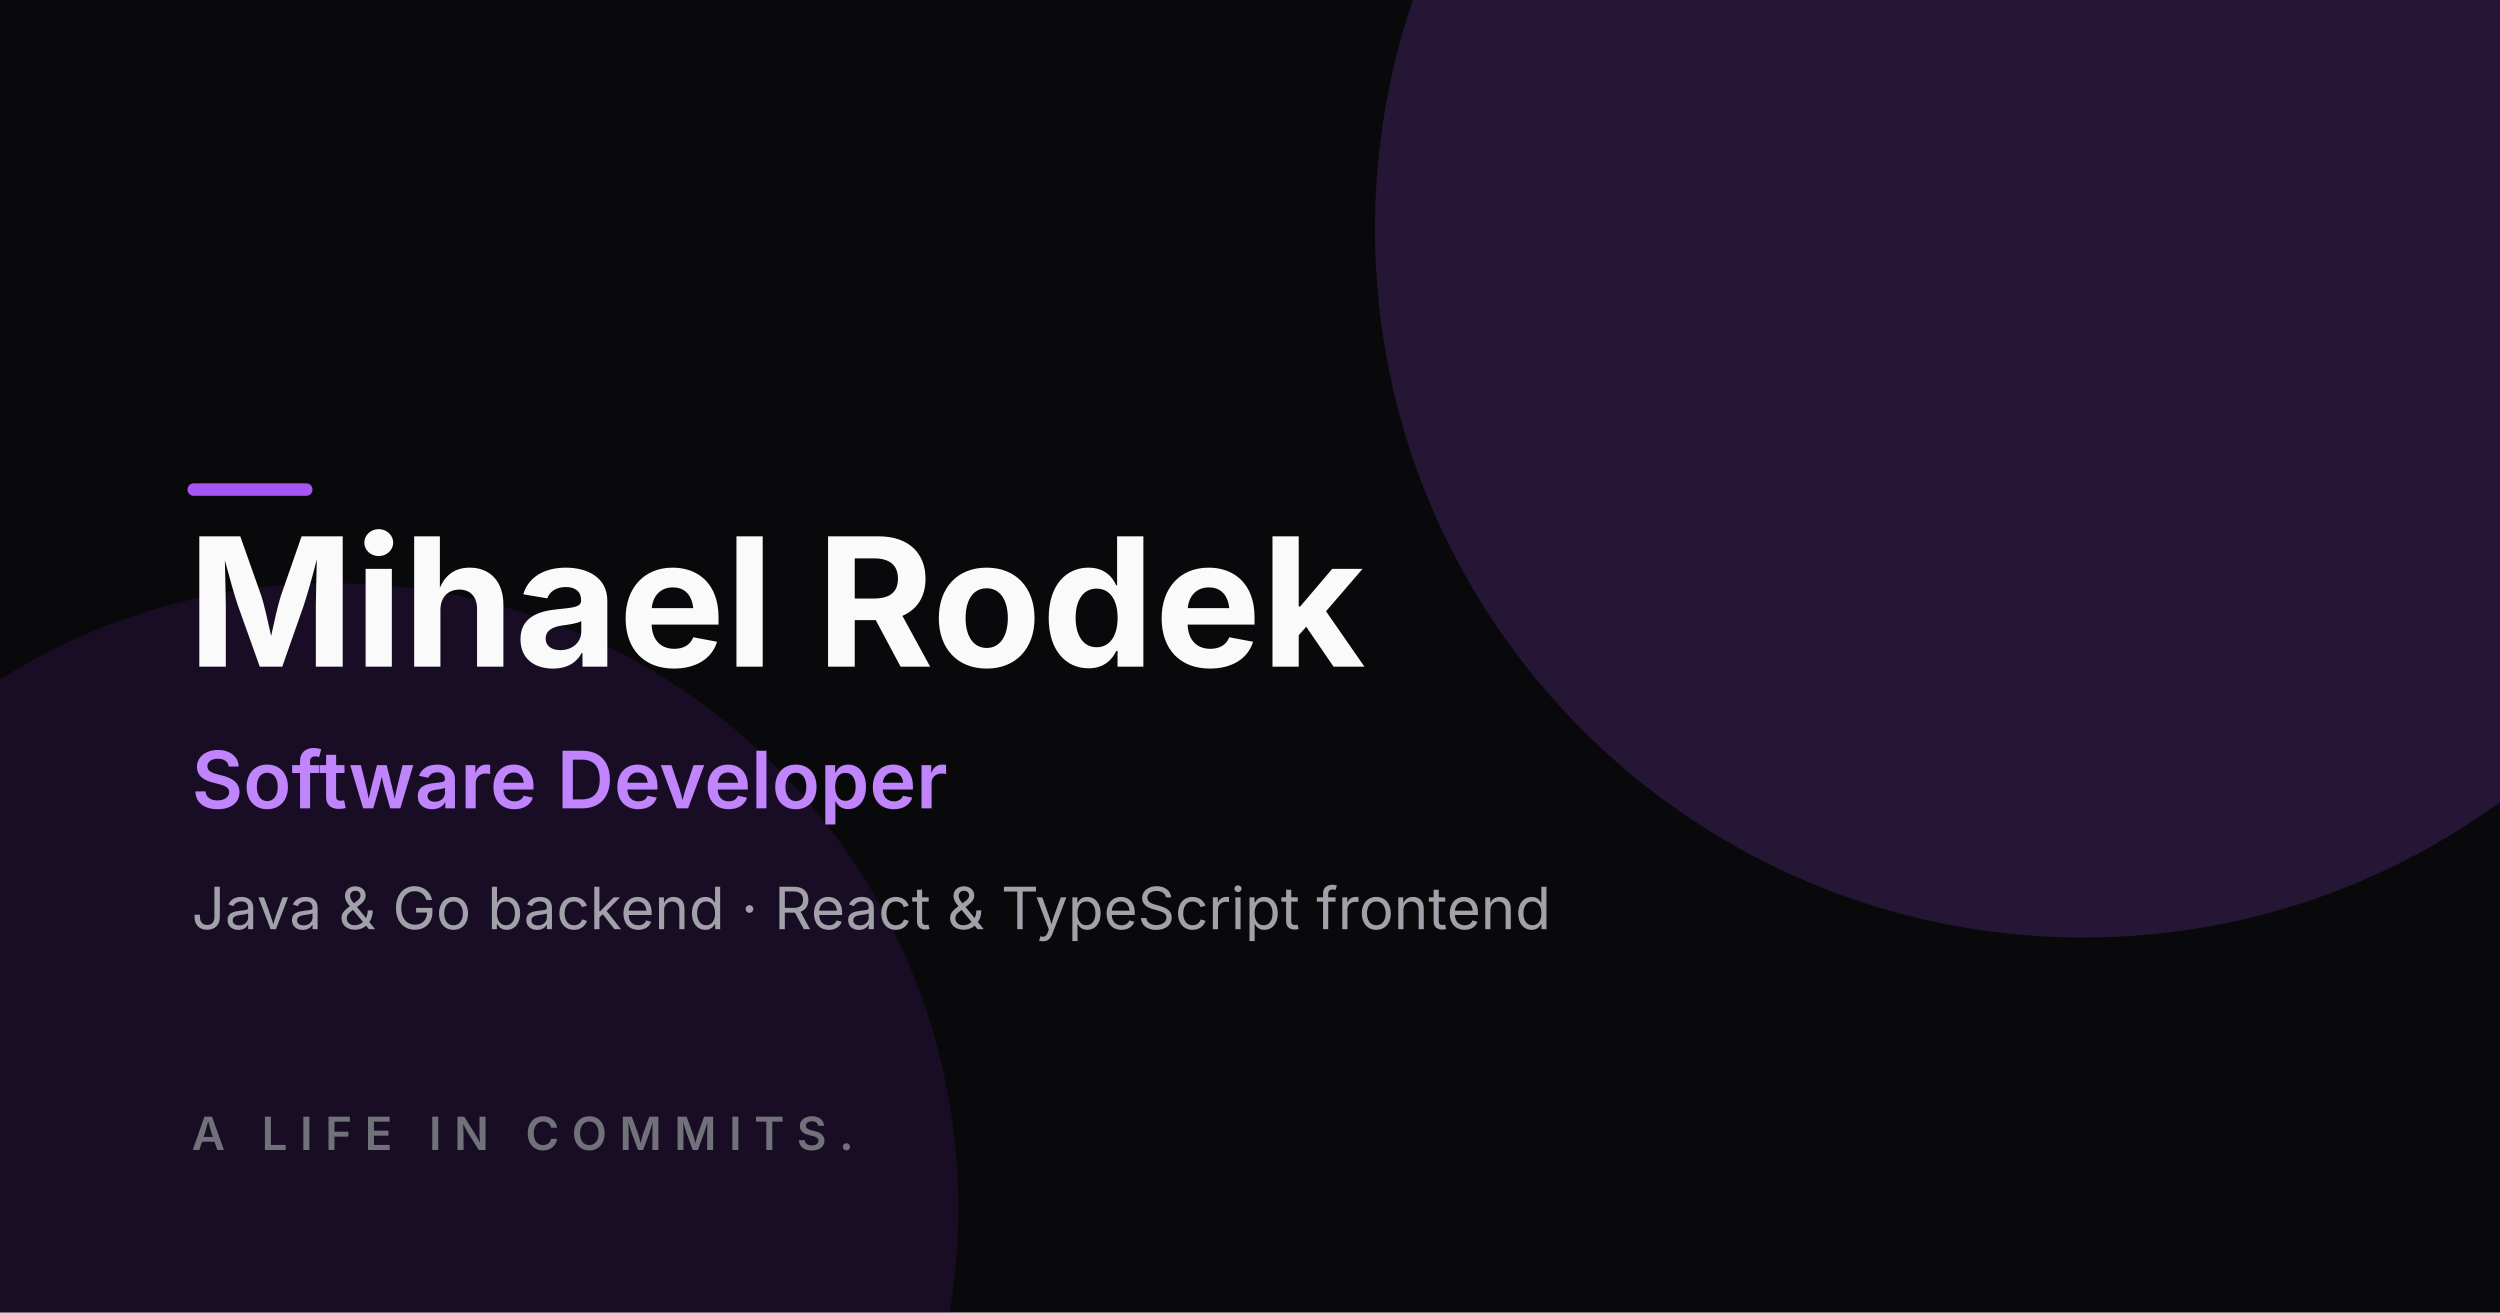
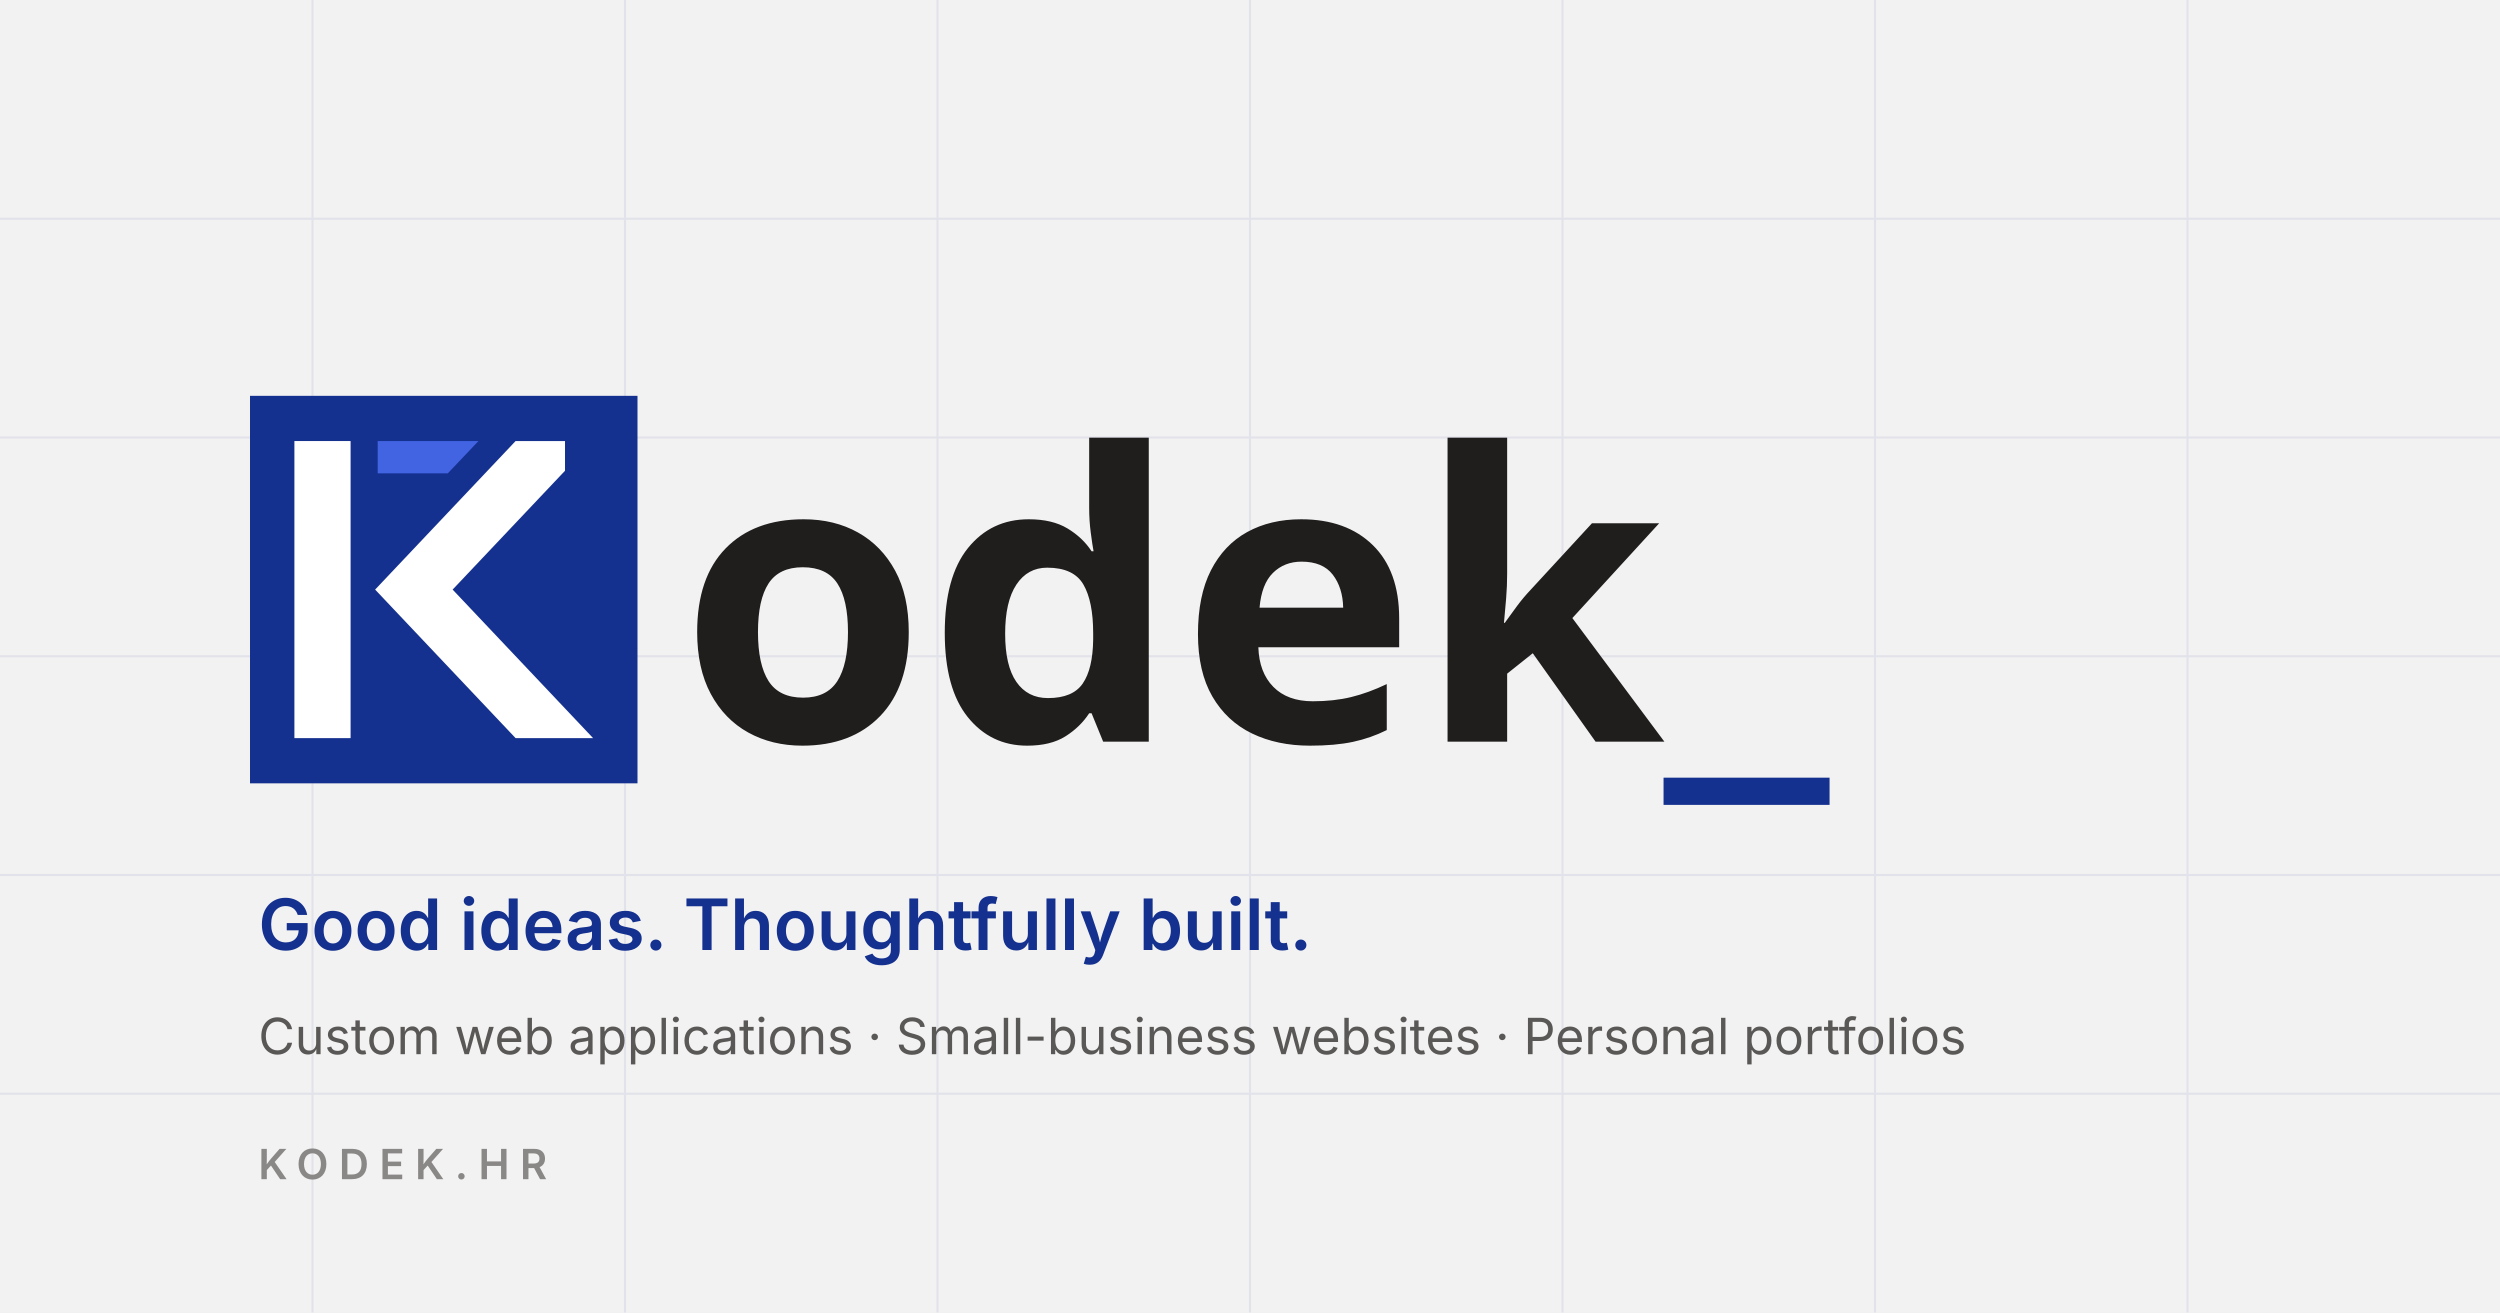
- <svg xmlns="http://www.w3.org/2000/svg" width="1200" height="630" viewBox="0 0 1200 630" fill="none">
-   <rect width="1200" height="630" fill="#09090b" />
-   <circle cx="1000" cy="110" r="340" fill="#a855f7" opacity="0.18" />
-   <circle cx="160" cy="580" r="300" fill="#7e22ce" opacity="0.14" />
-   <rect x="90" y="232" width="60" height="6" rx="3" fill="#a855f7" />
-   <text x="90" y="320" font-family="Inter, system-ui, sans-serif" font-size="86" font-weight="700" fill="#fafafa">Mihael Rodek</text>
-   <text x="92" y="388" font-family="Inter, system-ui, sans-serif" font-size="38" font-weight="600" fill="#c084fc">Software Developer</text>
-   <text x="92" y="446" font-family="Inter, system-ui, sans-serif" font-size="28" font-weight="400" fill="#a1a1aa">Java &amp; Go backend · React &amp; TypeScript frontend</text>
-   <text x="92" y="552" font-family="Inter, system-ui, sans-serif" font-size="22" font-weight="600" fill="#71717a" letter-spacing="6">A LIFE IN COMMITS.</text>
+ <svg xmlns="http://www.w3.org/2000/svg" width="1200" height="630" viewBox="0 0 1200 630">
+   <rect width="1200" height="630" fill="#f3f2f2" />
+   <g opacity=".08" stroke="#15318f">
+     <path d="M0 105H1200M0 210H1200M0 315H1200M0 420H1200M0 525H1200M150 0V630M300 0V630M450 0V630M600 0V630M750 0V630M900 0V630M1050 0V630" />
+   </g>
+   <g transform="translate(120 190) scale(1.55)">
+     <rect width="120" height="120" fill="#15318f" />
+     <path d="M13.75 14H31.15V106H13.75Z" fill="#fff" />
+     <path d="M38.75 60 82.25 14h15.3v9.2L62.75 60l43.5 46h-24Z" fill="#fff" />
+     <path d="M39.55 14h31.2l-9.5 10h-21.7Z" fill="#4264e3" />
+   </g>
+   <text x="326" y="356" fill="#201e1d" font-family="'Chakra Petch', sans-serif" font-size="192" font-weight="700">odek<tspan fill="#15318f">_</tspan>
+   </text>
+   <text x="124" y="456" fill="#15318f" font-family="'Geist Variable', Inter, system-ui, sans-serif" font-size="34" font-weight="600">Good ideas. Thoughtfully built.</text>
+   <text x="124" y="506" fill="#5a5856" font-family="'Geist Variable', Inter, system-ui, sans-serif" font-size="24">Custom web applications · Small-business websites · Personal portfolios</text>
+   <text x="124" y="566" fill="#8a8886" font-family="'Geist Variable', Inter, system-ui, sans-serif" font-size="20" font-weight="600" letter-spacing="5">KODEK.HR</text>
</svg>
